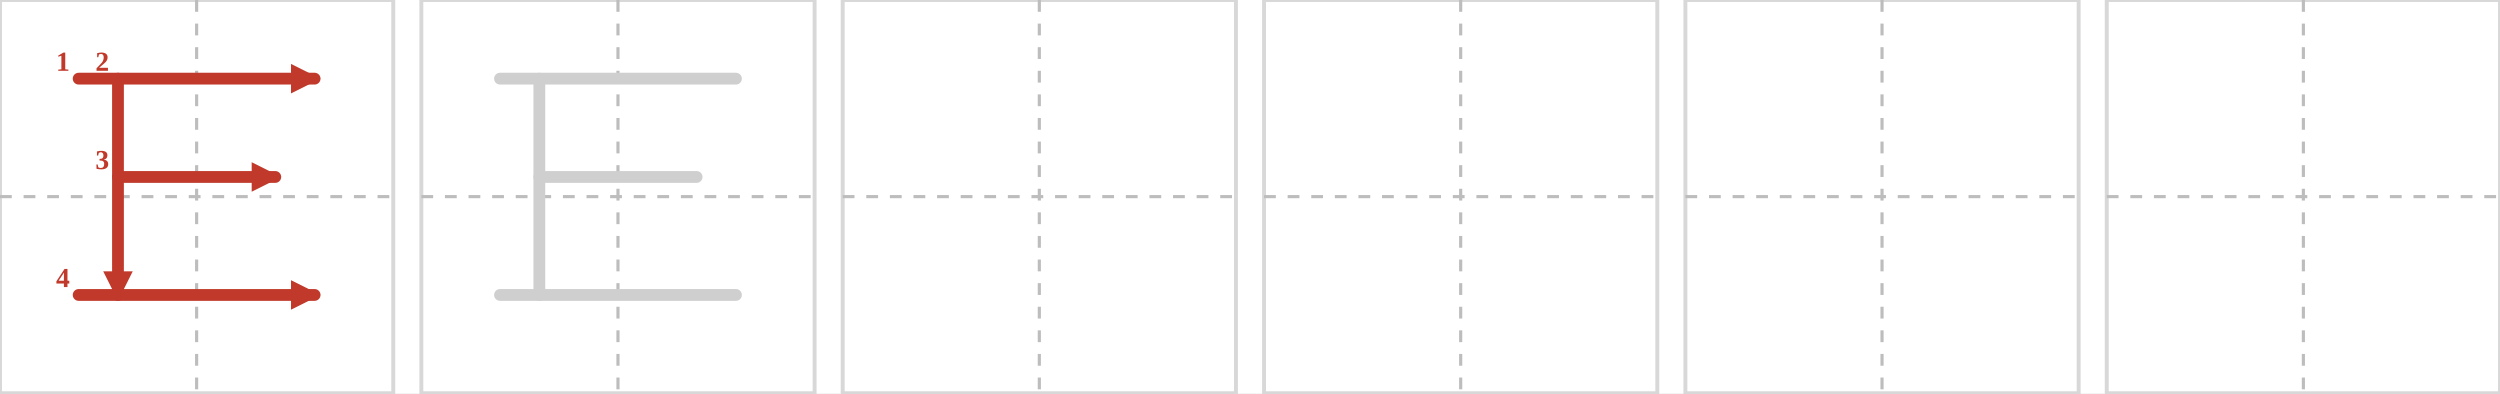
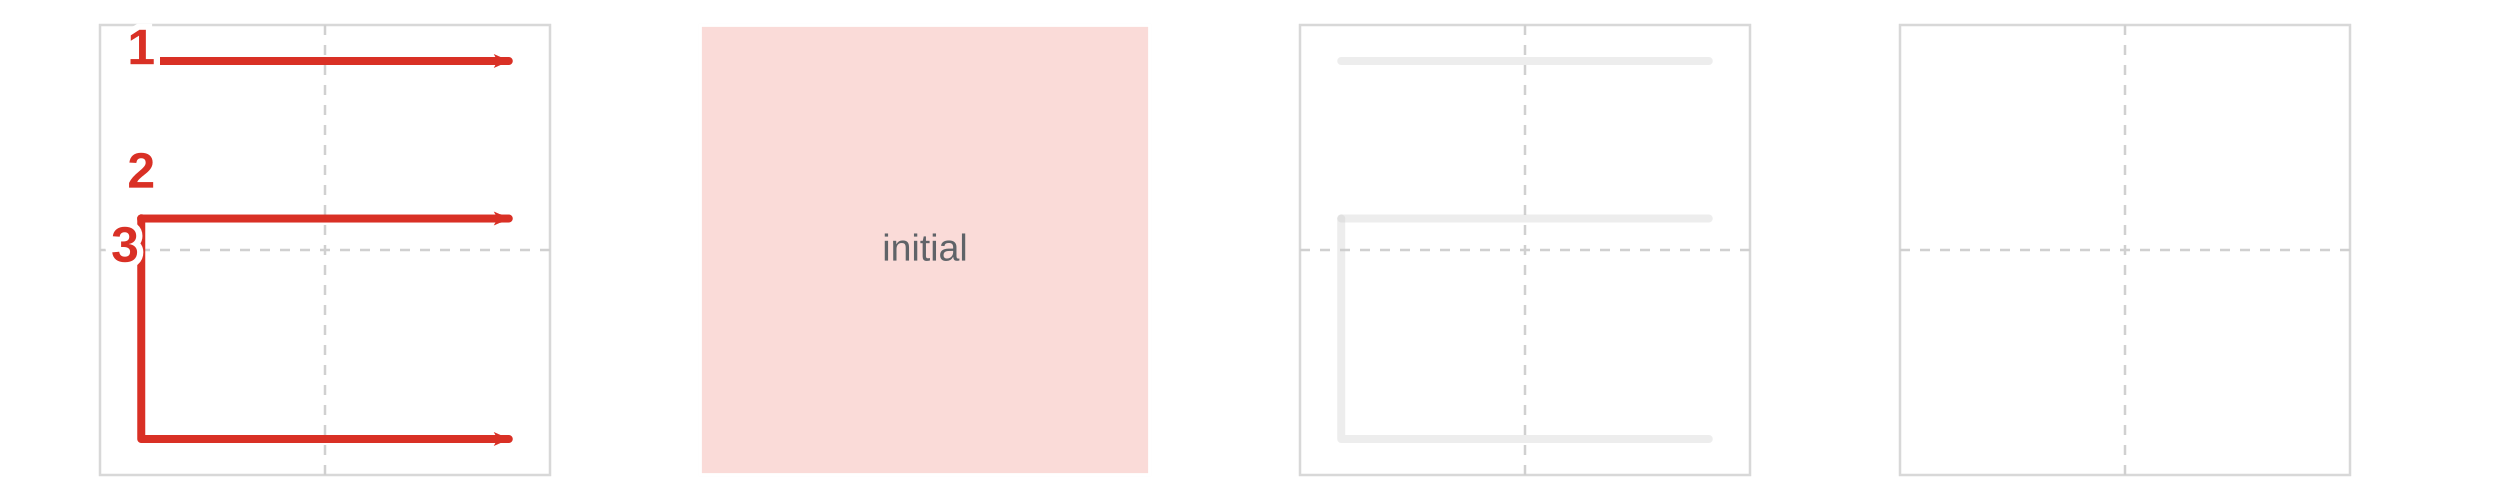
- <svg xmlns="http://www.w3.org/2000/svg" width="890" height="140" viewBox="0 0 890 140">
-   <rect x="0" y="0" width="890" height="140" fill="#ffffff" />
+ <svg xmlns="http://www.w3.org/2000/svg" width="1000" height="200" viewBox="0 0 1000 200">
+   <rect x="0" y="0" width="1000" height="200" fill="#ffffff" />
  <defs>
-     <marker id="arrow-I" viewBox="0 0 10 10" refX="8" refY="5" markerWidth="2.5" markerHeight="2.5" orient="auto-start-reverse">
-       <path d="M0,0 L10,5 L0,10 z" fill="#c0392b" />
+     <marker id="arrow-init" viewBox="0 0 7 7" refX="6" refY="3.5" markerWidth="7" markerHeight="7" markerUnits="userSpaceOnUse" orient="auto">
+       <path d="M0,0.7 L6.3,3.5 L0,6.3 L1.5,3.5 z" fill="#D93025" />
    </marker>
-     <marker id="arrow-M" viewBox="0 0 10 10" refX="8" refY="5" markerWidth="2.5" markerHeight="2.5" orient="auto-start-reverse">
-       <path d="M0,0 L10,5 L0,10 z" fill="#2456c9" />
+     <marker id="arrow-med" viewBox="0 0 7 7" refX="6" refY="3.5" markerWidth="7" markerHeight="7" markerUnits="userSpaceOnUse" orient="auto">
+       <path d="M0,0.7 L6.3,3.5 L0,6.3 L1.5,3.5 z" fill="#1A73E8" />
    </marker>
-     <marker id="arrow-F" viewBox="0 0 10 10" refX="8" refY="5" markerWidth="2.5" markerHeight="2.5" orient="auto-start-reverse">
-       <path d="M0,0 L10,5 L0,10 z" fill="#1a8f5e" />
+     <marker id="arrow-fin" viewBox="0 0 7 7" refX="6" refY="3.5" markerWidth="7" markerHeight="7" markerUnits="userSpaceOnUse" orient="auto">
+       <path d="M0,0.7 L6.3,3.5 L0,6.3 L1.5,3.5 z" fill="#1E8E3E" />
    </marker>
  </defs>
-   <g transform="translate(0,0) scale(1.4)">
-     <g>
-       <rect x="0" y="0" width="100" height="100" fill="#ffffff" stroke="#d8d8d8" stroke-width="1" />
-       <line x1="50.0" y1="0" x2="50.0" y2="100" stroke="#bdbdbd" stroke-width="0.8" stroke-dasharray="3,3" />
-       <line x1="0" y1="50.0" x2="100" y2="50.0" stroke="#bdbdbd" stroke-width="0.8" stroke-dasharray="3,3" />
-       <path d="M 20.00 20.00 L 80.00 20.00" fill="none" stroke="#c0392b" stroke-width="3" stroke-linecap="round" marker-end="url(#arrow-I)" />
-       <text x="16.00" y="18.00" font-size="7" font-weight="700" text-anchor="middle" fill="#c0392b">1</text>
-       <path d="M 30.00 20.00 L 30.00 75.00" fill="none" stroke="#c0392b" stroke-width="3" stroke-linecap="round" marker-end="url(#arrow-I)" />
-       <text x="26.00" y="18.00" font-size="7" font-weight="700" text-anchor="middle" fill="#c0392b">2</text>
-       <path d="M 30.00 45.00 L 70.00 45.00" fill="none" stroke="#c0392b" stroke-width="3" stroke-linecap="round" marker-end="url(#arrow-I)" />
-       <text x="26.00" y="43.00" font-size="7" font-weight="700" text-anchor="middle" fill="#c0392b">3</text>
-       <path d="M 20.00 75.00 L 80.00 75.00" fill="none" stroke="#c0392b" stroke-width="3" stroke-linecap="round" marker-end="url(#arrow-I)" />
-       <text x="16.00" y="73.00" font-size="7" font-weight="700" text-anchor="middle" fill="#c0392b">4</text>
-     </g>
-   </g>
-   <g transform="translate(150,0) scale(1.4)">
-     <rect x="0" y="0" width="100" height="100" fill="#ffffff" stroke="#d8d8d8" stroke-width="1" />
-     <line x1="50" y1="0" x2="50" y2="100" stroke="#bdbdbd" stroke-width="0.8" stroke-dasharray="3,3" />
-     <line x1="0" y1="50" x2="100" y2="50" stroke="#bdbdbd" stroke-width="0.8" stroke-dasharray="3,3" />
-     <path d="M 20.00 20.00 L 80.00 20.00" fill="none" stroke="#cfcfcf" stroke-width="3" stroke-linecap="round" />
-     <path d="M 30.00 20.00 L 30.00 75.00" fill="none" stroke="#cfcfcf" stroke-width="3" stroke-linecap="round" />
-     <path d="M 30.00 45.00 L 70.00 45.00" fill="none" stroke="#cfcfcf" stroke-width="3" stroke-linecap="round" />
-     <path d="M 20.00 75.00 L 80.00 75.00" fill="none" stroke="#cfcfcf" stroke-width="3" stroke-linecap="round" />
-   </g>
-   <g transform="translate(300,0) scale(1.4)">
-     <rect x="0" y="0" width="100" height="100" fill="#ffffff" stroke="#d8d8d8" stroke-width="1" />
-     <line x1="50" y1="0" x2="50" y2="100" stroke="#bdbdbd" stroke-width="0.8" stroke-dasharray="3,3" />
-     <line x1="0" y1="50" x2="100" y2="50" stroke="#bdbdbd" stroke-width="0.8" stroke-dasharray="3,3" />
-   </g>
-   <g transform="translate(450,0) scale(1.4)">
-     <rect x="0" y="0" width="100" height="100" fill="#ffffff" stroke="#d8d8d8" stroke-width="1" />
-     <line x1="50" y1="0" x2="50" y2="100" stroke="#bdbdbd" stroke-width="0.8" stroke-dasharray="3,3" />
-     <line x1="0" y1="50" x2="100" y2="50" stroke="#bdbdbd" stroke-width="0.8" stroke-dasharray="3,3" />
-   </g>
-   <g transform="translate(600,0) scale(1.4)">
-     <rect x="0" y="0" width="100" height="100" fill="#ffffff" stroke="#d8d8d8" stroke-width="1" />
-     <line x1="50" y1="0" x2="50" y2="100" stroke="#bdbdbd" stroke-width="0.8" stroke-dasharray="3,3" />
-     <line x1="0" y1="50" x2="100" y2="50" stroke="#bdbdbd" stroke-width="0.8" stroke-dasharray="3,3" />
-   </g>
-   <g transform="translate(750,0) scale(1.4)">
-     <rect x="0" y="0" width="100" height="100" fill="#ffffff" stroke="#d8d8d8" stroke-width="1" />
-     <line x1="50" y1="0" x2="50" y2="100" stroke="#bdbdbd" stroke-width="0.8" stroke-dasharray="3,3" />
-     <line x1="0" y1="50" x2="100" y2="50" stroke="#bdbdbd" stroke-width="0.8" stroke-dasharray="3,3" />
-   </g>
+   <rect x="40" y="10" width="180" height="180" fill="#ffffff" stroke="#d8d8d8" stroke-width="1" />
+   <line x1="130.0" y1="10" x2="130.0" y2="190" stroke="#d0d0d0" stroke-width="1" stroke-dasharray="4,4" />
+   <line x1="40" y1="100.0" x2="220" y2="100.0" stroke="#d0d0d0" stroke-width="1" stroke-dasharray="4,4" />
+   <path d="M 56.50 24.40 L 203.50 24.40" fill="none" stroke="#D93025" stroke-width="3.2" stroke-linecap="round" stroke-linejoin="round" opacity="1.0" marker-end="url(#arrow-init)" />
+   <text x="56.50" y="20.00" font-family="Arial, sans-serif" font-size="20" font-weight="700" text-anchor="middle" dominant-baseline="middle" paint-order="stroke fill" stroke="#FFFFFF" stroke-width="5" fill="#D93025">1</text>
+   <path d="M 56.50 87.40 L 203.50 87.40" fill="none" stroke="#D93025" stroke-width="3.2" stroke-linecap="round" stroke-linejoin="round" opacity="1.0" marker-end="url(#arrow-init)" />
+   <text x="56.50" y="69.40" font-family="Arial, sans-serif" font-size="20" font-weight="700" text-anchor="middle" dominant-baseline="middle" paint-order="stroke fill" stroke="#FFFFFF" stroke-width="5" fill="#D93025">2</text>
+   <path d="M 56.50 87.40 L 56.50 175.60 L 203.50 175.60" fill="none" stroke="#D93025" stroke-width="3.2" stroke-linecap="round" stroke-linejoin="round" opacity="1.0" marker-end="url(#arrow-init)" />
+   <text x="50.00" y="99.00" font-family="Arial, sans-serif" font-size="20" font-weight="700" text-anchor="middle" dominant-baseline="middle" paint-order="stroke fill" stroke="#FFFFFF" stroke-width="5" fill="#D93025">3</text>
+   <rect x="280" y="10" width="180" height="180" fill="#ffffff" stroke="#d8d8d8" stroke-width="1" />
+   <rect x="280.00" y="10.00" width="180.00" height="180.00" fill="#FADBD8" stroke="#ffffff" stroke-width="1.5" />
+   <text x="370.00" y="100.00" font-family="Arial, sans-serif" font-size="15" text-anchor="middle" dominant-baseline="middle" fill="#5f6368">initial</text>
+   <rect x="520" y="10" width="180" height="180" fill="#ffffff" stroke="#d8d8d8" stroke-width="1" />
+   <line x1="610.0" y1="10" x2="610.0" y2="190" stroke="#d0d0d0" stroke-width="1" stroke-dasharray="4,4" />
+   <line x1="520" y1="100.0" x2="700" y2="100.0" stroke="#d0d0d0" stroke-width="1" stroke-dasharray="4,4" />
+   <path d="M 536.50 24.40 L 683.50 24.40" fill="none" stroke="#CCCCCC" stroke-width="3.2" stroke-linecap="round" stroke-linejoin="round" opacity="0.35" />
+   <path d="M 536.50 87.40 L 683.50 87.40" fill="none" stroke="#CCCCCC" stroke-width="3.2" stroke-linecap="round" stroke-linejoin="round" opacity="0.35" />
+   <path d="M 536.50 87.40 L 536.50 175.60 L 683.50 175.60" fill="none" stroke="#CCCCCC" stroke-width="3.2" stroke-linecap="round" stroke-linejoin="round" opacity="0.35" />
+   <rect x="760" y="10" width="180" height="180" fill="#ffffff" stroke="#d8d8d8" stroke-width="1" />
+   <line x1="850.0" y1="10" x2="850.0" y2="190" stroke="#d0d0d0" stroke-width="1" stroke-dasharray="4,4" />
+   <line x1="760" y1="100.0" x2="940" y2="100.0" stroke="#d0d0d0" stroke-width="1" stroke-dasharray="4,4" />
</svg>
